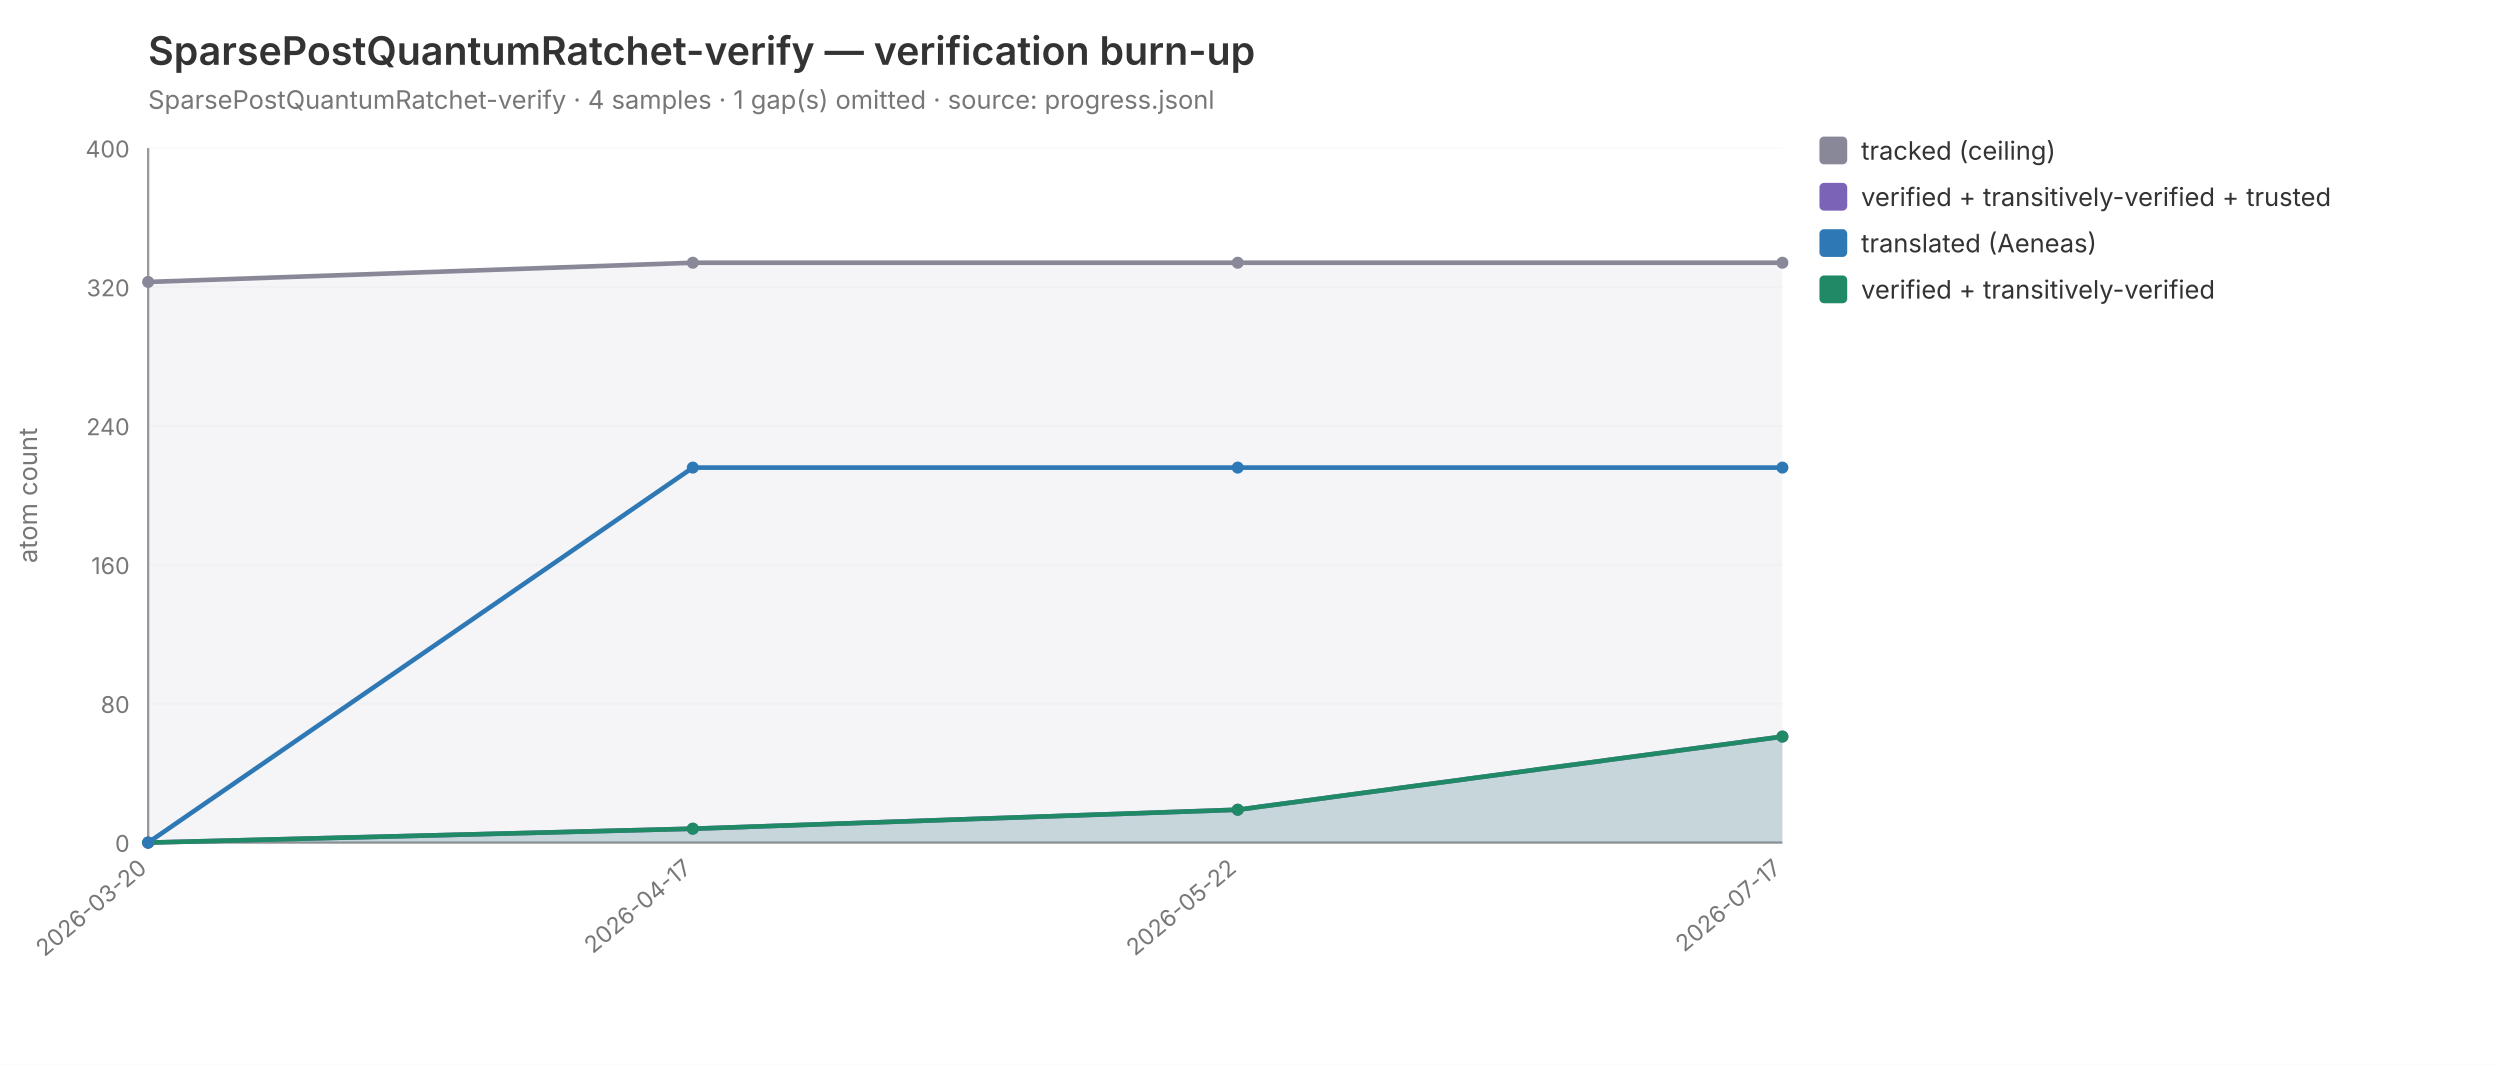
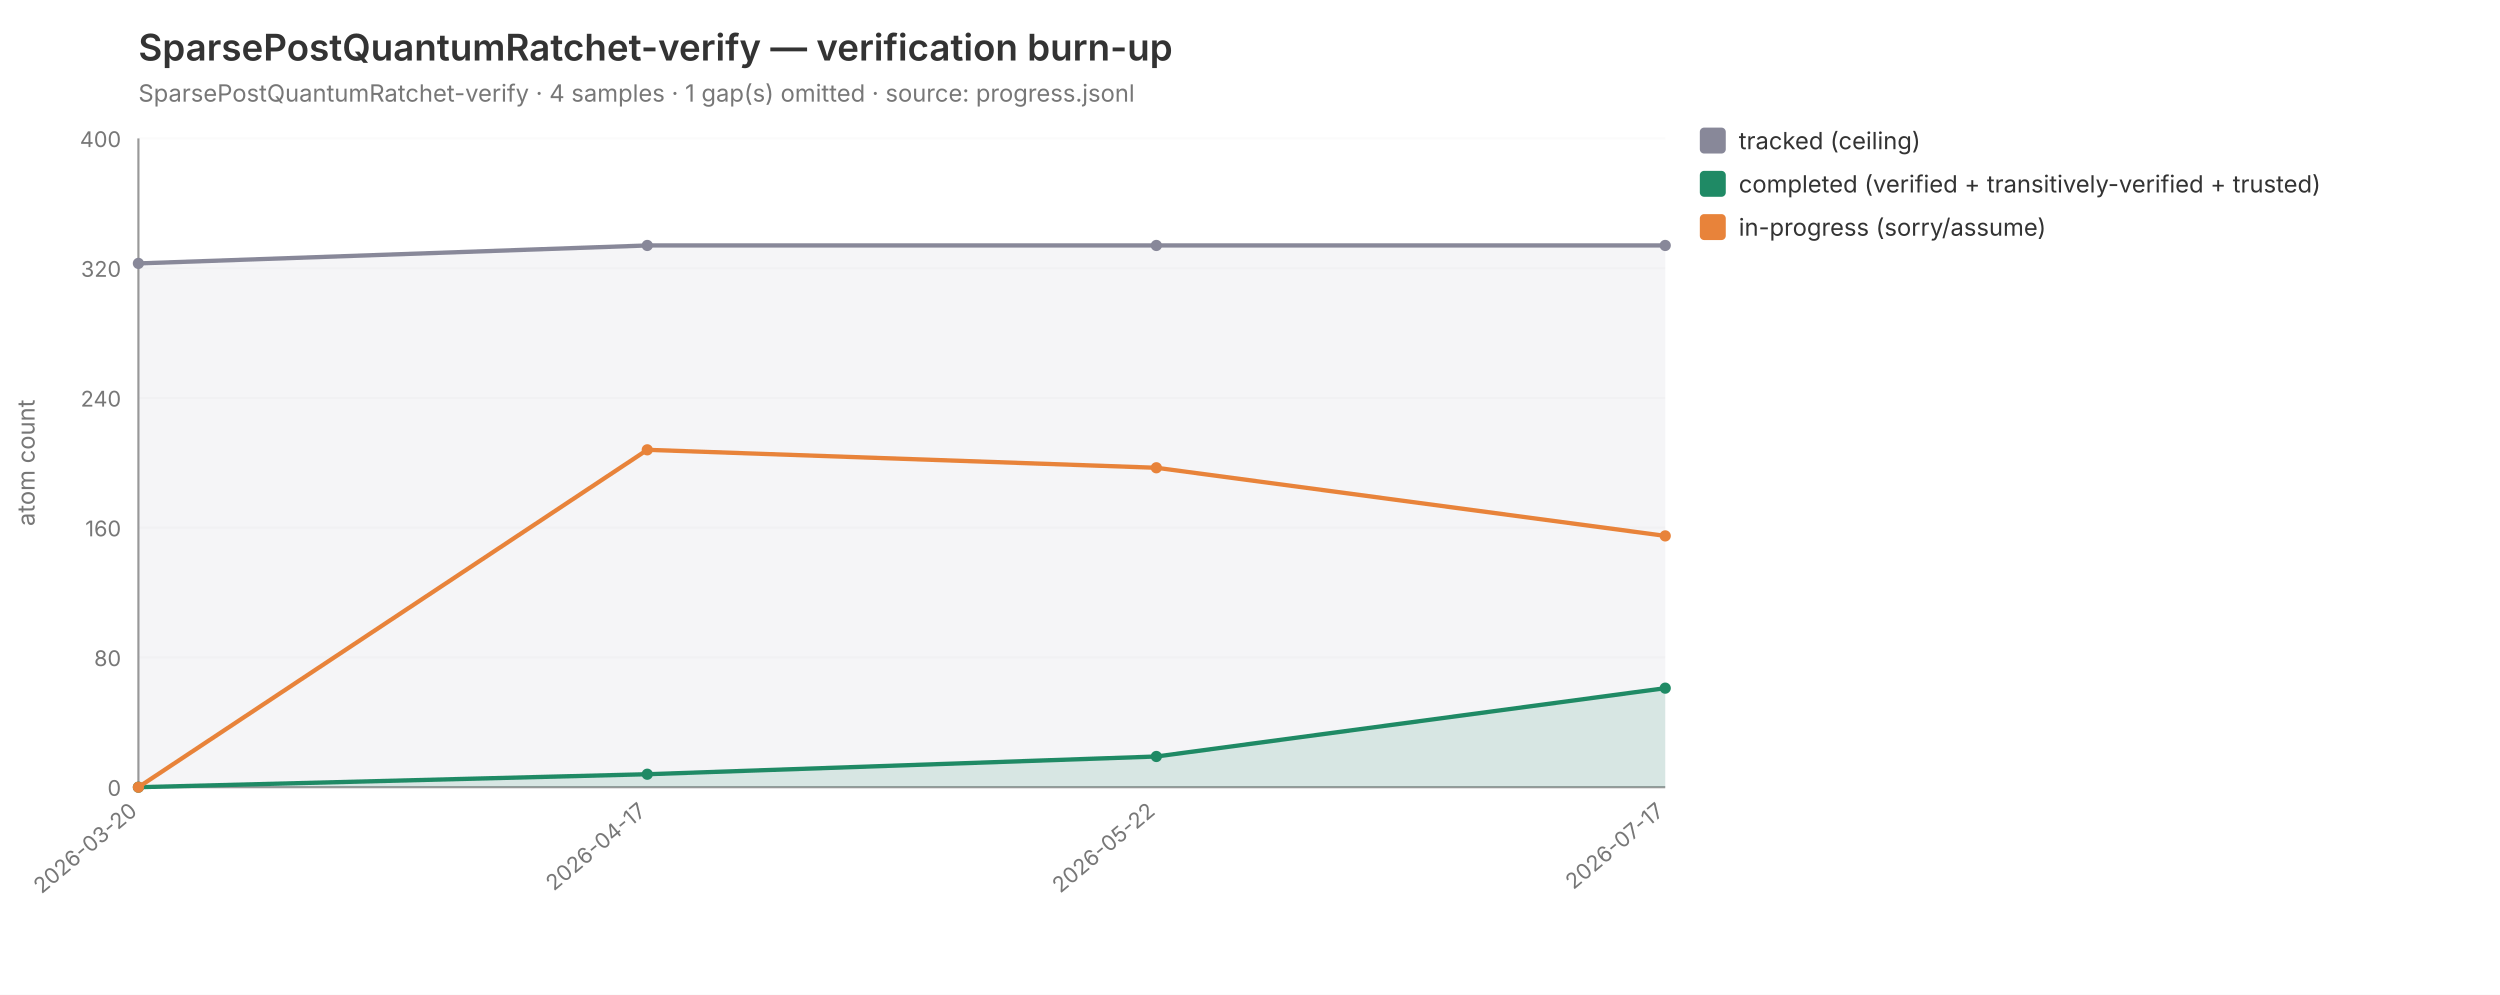
- <svg xmlns="http://www.w3.org/2000/svg" width="1080" height="460" viewBox="0 0 1080 460" font-family="system-ui, -apple-system, Segoe UI, sans-serif">
-   <rect width="1080" height="460" fill="#FFFFFF" />
+ <svg xmlns="http://www.w3.org/2000/svg" width="1156" height="460" viewBox="0 0 1156 460" font-family="system-ui, -apple-system, Segoe UI, sans-serif">
+   <rect width="1156" height="460" fill="#FFFFFF" />
  <text x="64" y="28" font-size="17" font-weight="600" fill="#333333">SparsePostQuantumRatchet-verify — verification burn-up</text>
  <text x="64" y="47" font-size="11" fill="#777777">SparsePostQuantumRatchet-verify · 4 samples · 1 gap(s) omitted · source: progress.jsonl</text>
  <line x1="64" y1="364.0" x2="770" y2="364.0" stroke="#E4E4E422" />
  <text x="56" y="368.0" font-size="10" text-anchor="end" fill="#777777">0</text>
  <line x1="64" y1="304.0" x2="770" y2="304.0" stroke="#E4E4E422" />
  <text x="56" y="308.0" font-size="10" text-anchor="end" fill="#777777">80</text>
  <line x1="64" y1="244.0" x2="770" y2="244.0" stroke="#E4E4E422" />
  <text x="56" y="248.0" font-size="10" text-anchor="end" fill="#777777">160</text>
  <line x1="64" y1="184.0" x2="770" y2="184.0" stroke="#E4E4E422" />
  <text x="56" y="188.0" font-size="10" text-anchor="end" fill="#777777">240</text>
  <line x1="64" y1="124.0" x2="770" y2="124.0" stroke="#E4E4E422" />
  <text x="56" y="128.0" font-size="10" text-anchor="end" fill="#777777">320</text>
  <line x1="64" y1="64.0" x2="770" y2="64.0" stroke="#E4E4E422" />
  <text x="56" y="68.0" font-size="10" text-anchor="end" fill="#777777">400</text>
  <line x1="64" y1="64" x2="64" y2="364" stroke="#999999" />
  <line x1="64" y1="364" x2="770" y2="364" stroke="#999999" />
  <text x="16" y="214.0" font-size="11" fill="#777777" text-anchor="middle" transform="rotate(-90 16 214.0)">atom count</text>
  <text x="64.0" y="376.0" font-size="10" fill="#777777" text-anchor="end" transform="rotate(-40 64.0 376.0)">2026-03-20</text>
  <text x="299.3" y="376.0" font-size="10" fill="#777777" text-anchor="end" transform="rotate(-40 299.3 376.0)">2026-04-17</text>
  <text x="534.7" y="376.0" font-size="10" fill="#777777" text-anchor="end" transform="rotate(-40 534.7 376.0)">2026-05-22</text>
  <text x="770.0" y="376.0" font-size="10" fill="#777777" text-anchor="end" transform="rotate(-40 770.0 376.0)">2026-07-17</text>
  <polygon points="64.0,121.8 299.3,113.5 534.7,113.5 770.0,113.5 770.0,364.0 64.0,364.0" fill="#888899" fill-opacity="0.08" stroke="none" />
-   <polygon points="64.0,364.0 299.3,358.0 534.7,349.8 770.0,318.2 770.0,364.0 64.0,364.0" fill="#7B64B8" fill-opacity="0.12" stroke="none" />
-   <polygon points="64.0,364.0 299.3,358.0 534.7,349.8 770.0,318.2 770.0,364.0 64.0,364.0" fill="#1F8A65" fill-opacity="0.16" stroke="none" />
+   <polygon points="64.0,364.0 299.3,358.0 534.7,349.8 770.0,318.2 770.0,364.0 64.0,364.0" fill="#1F8A65" fill-opacity="0.14" stroke="none" />
  <polyline points="64.0,121.8 299.3,113.5 534.7,113.5 770.0,113.5" fill="none" stroke="#888899" stroke-width="2.0" stroke-linejoin="round" />
  <circle cx="64.0" cy="121.8" r="2.6" fill="#888899" />
  <circle cx="299.3" cy="113.5" r="2.6" fill="#888899" />
  <circle cx="534.7" cy="113.5" r="2.6" fill="#888899" />
  <circle cx="770.0" cy="113.5" r="2.6" fill="#888899" />
-   <polyline points="64.0,364.0 299.3,358.0 534.7,349.8 770.0,318.2" fill="none" stroke="#7B64B8" stroke-width="2.0" stroke-linejoin="round" />
-   <circle cx="64.0" cy="364.0" r="2.6" fill="#7B64B8" />
-   <circle cx="299.3" cy="358.0" r="2.6" fill="#7B64B8" />
-   <circle cx="534.7" cy="349.8" r="2.6" fill="#7B64B8" />
-   <circle cx="770.0" cy="318.2" r="2.6" fill="#7B64B8" />
  <polyline points="64.0,364.0 299.3,358.0 534.7,349.8 770.0,318.2" fill="none" stroke="#1F8A65" stroke-width="2.0" stroke-linejoin="round" />
  <circle cx="64.0" cy="364.0" r="2.6" fill="#1F8A65" />
  <circle cx="299.3" cy="358.0" r="2.6" fill="#1F8A65" />
  <circle cx="534.7" cy="349.8" r="2.6" fill="#1F8A65" />
  <circle cx="770.0" cy="318.2" r="2.6" fill="#1F8A65" />
-   <polyline points="64.0,364.0 299.3,202.0 534.7,202.0 770.0,202.0" fill="none" stroke="#2E79B5" stroke-width="2.0" stroke-linejoin="round" />
-   <circle cx="64.0" cy="364.0" r="2.6" fill="#2E79B5" />
-   <circle cx="299.3" cy="202.0" r="2.6" fill="#2E79B5" />
-   <circle cx="534.7" cy="202.0" r="2.6" fill="#2E79B5" />
-   <circle cx="770.0" cy="202.0" r="2.6" fill="#2E79B5" />
+   <polyline points="64.0,364.0 299.3,208.0 534.7,216.3 770.0,247.8" fill="none" stroke="#E8833A" stroke-width="2.0" stroke-linejoin="round" />
+   <circle cx="64.0" cy="364.0" r="2.6" fill="#E8833A" />
+   <circle cx="299.3" cy="208.0" r="2.6" fill="#E8833A" />
+   <circle cx="534.7" cy="216.3" r="2.6" fill="#E8833A" />
+   <circle cx="770.0" cy="247.8" r="2.6" fill="#E8833A" />
  <rect x="786" y="59" width="12" height="12" rx="2" fill="#888899" />
  <text x="804" y="69" font-size="11" fill="#333333">tracked (ceiling)</text>
-   <rect x="786" y="79" width="12" height="12" rx="2" fill="#7B64B8" />
-   <text x="804" y="89" font-size="11" fill="#333333">verified + transitively-verified + trusted</text>
-   <rect x="786" y="99" width="12" height="12" rx="2" fill="#2E79B5" />
-   <text x="804" y="109" font-size="11" fill="#333333">translated (Aeneas)</text>
-   <rect x="786" y="119" width="12" height="12" rx="2" fill="#1F8A65" />
-   <text x="804" y="129" font-size="11" fill="#333333">verified + transitively-verified</text>
+   <rect x="786" y="79" width="12" height="12" rx="2" fill="#1F8A65" />
+   <text x="804" y="89" font-size="11" fill="#333333">completed (verified + transitively-verified + trusted)</text>
+   <rect x="786" y="99" width="12" height="12" rx="2" fill="#E8833A" />
+   <text x="804" y="109" font-size="11" fill="#333333">in-progress (sorry/assume)</text>
</svg>
